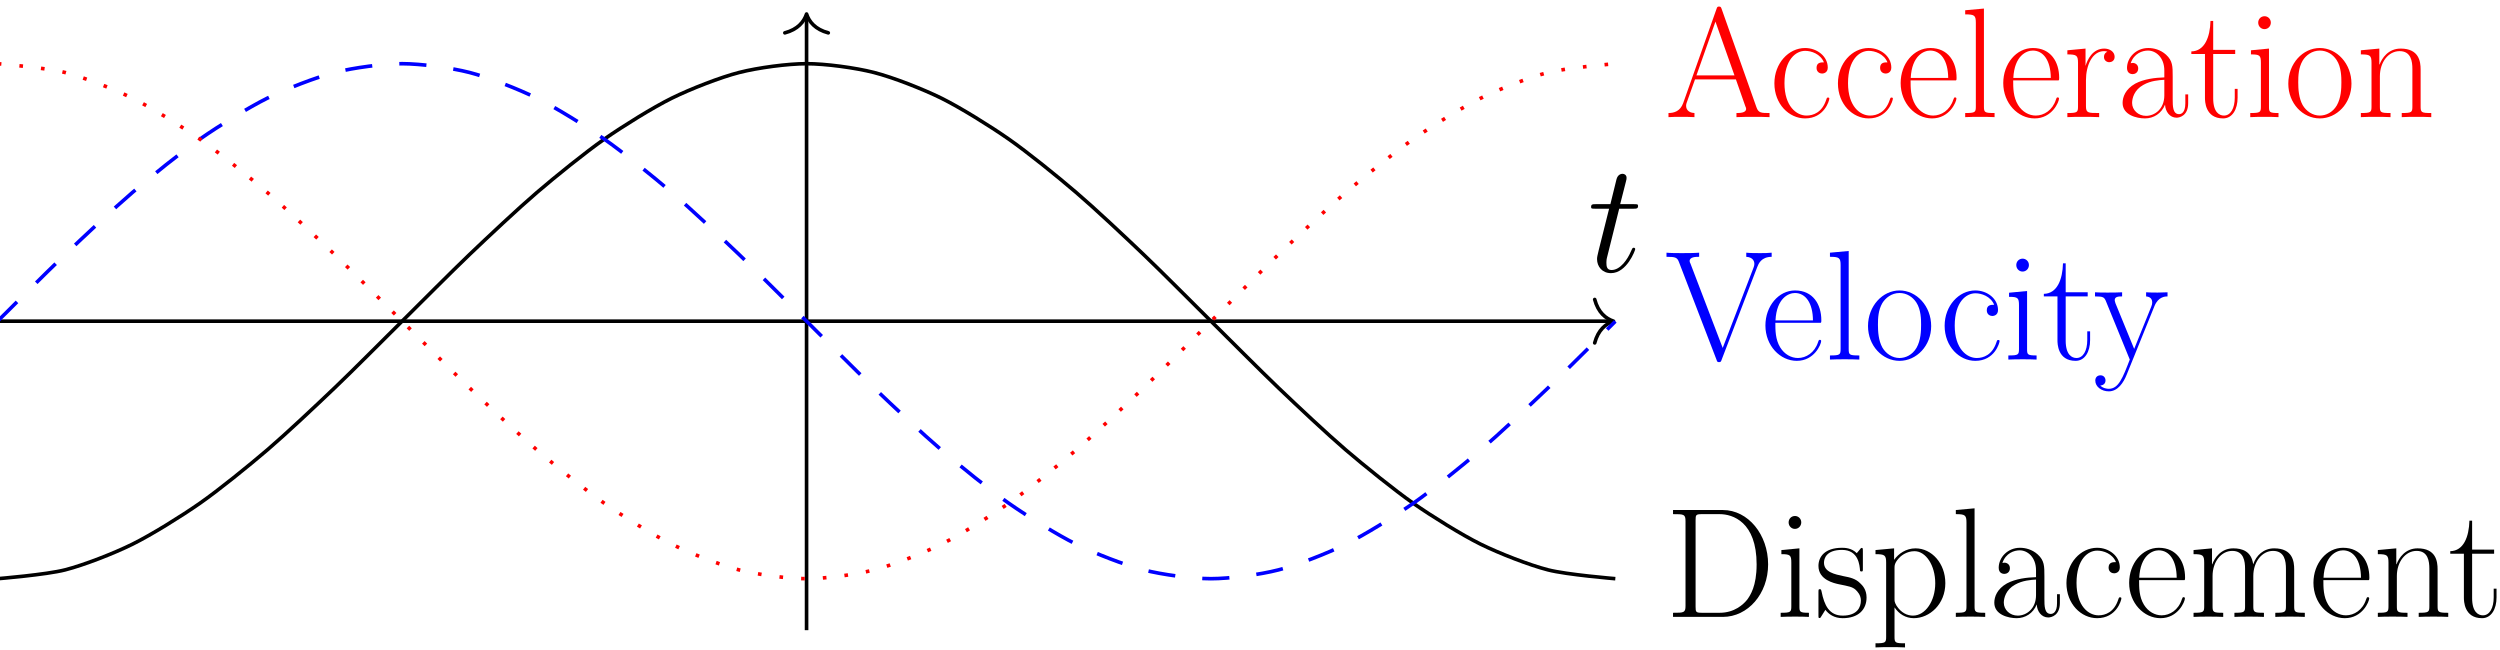
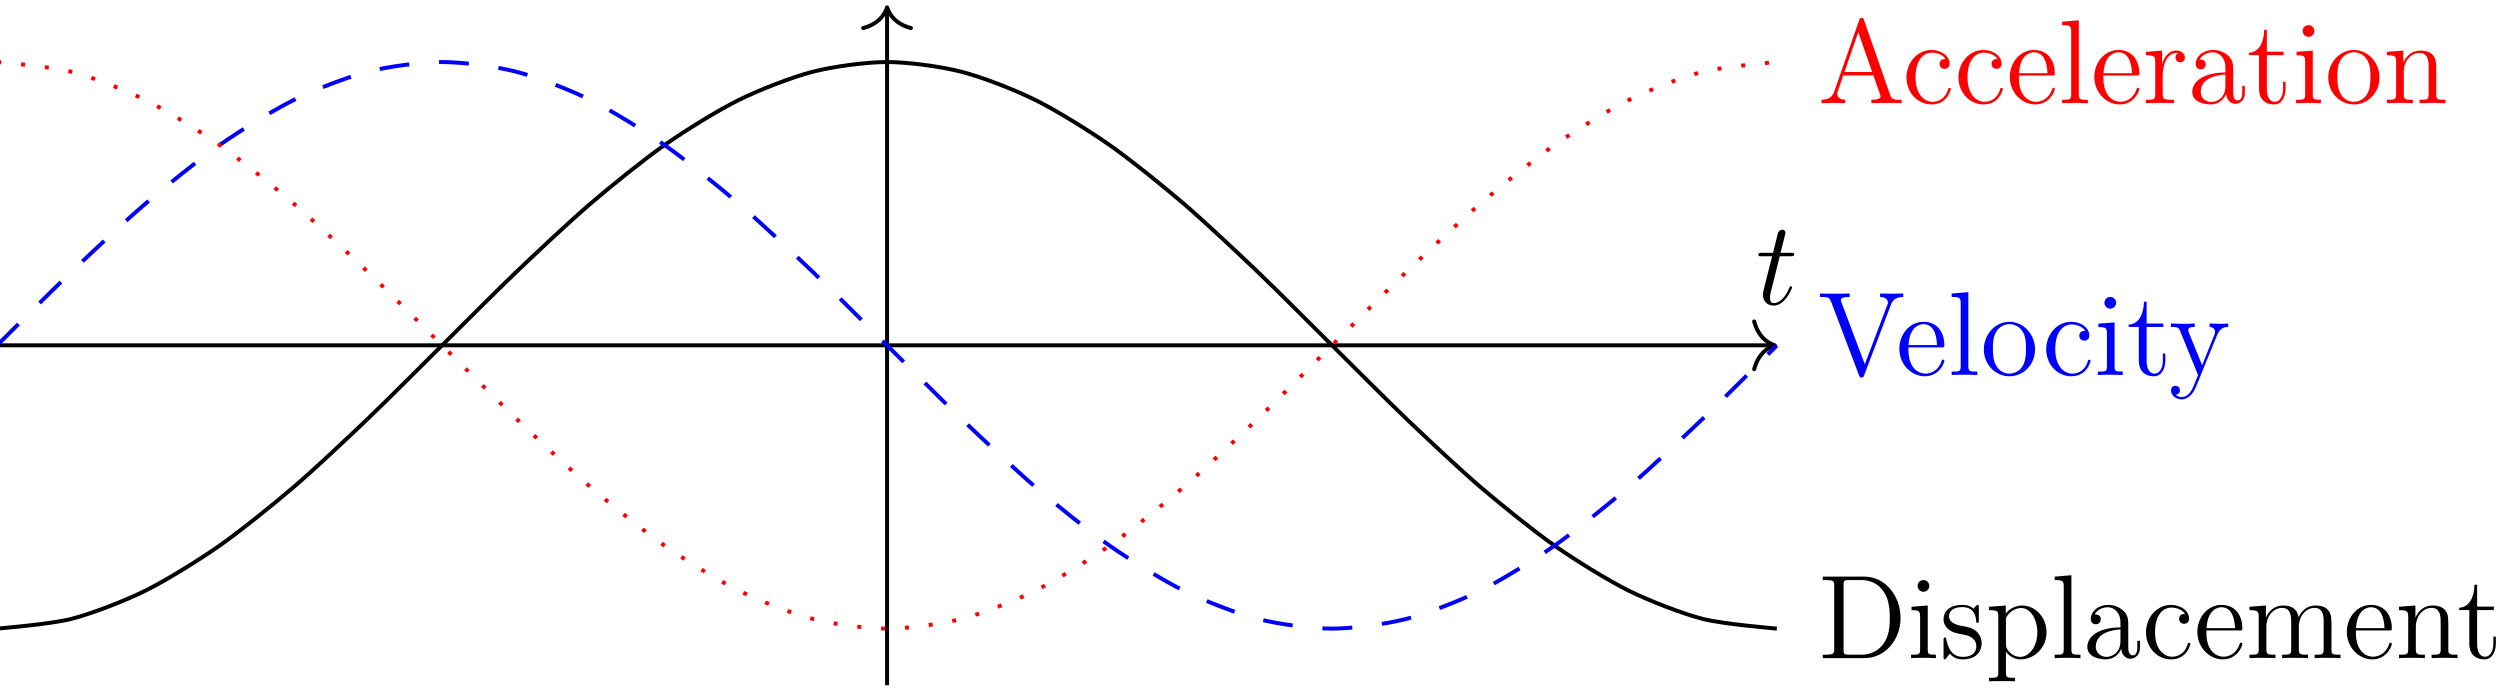
- <svg xmlns="http://www.w3.org/2000/svg" xmlns:xlink="http://www.w3.org/1999/xlink" width="275.22" height="71.506" viewBox="0 0 275.22 71.506">
+ <svg xmlns="http://www.w3.org/2000/svg" xmlns:xlink="http://www.w3.org/1999/xlink" width="250.164" height="69.058" viewBox="0 0 250.164 69.058">
  <defs>
    <g>
      <g id="glyph-0-0">
-         <path d="M 5.234 -2.469 C 5.234 -2.562 5.172 -2.625 5.062 -2.625 C 5.062 -2.625 4.953 -2.625 4.922 -2.547 C 4.922 -2.547 4.891 -2.516 4.766 -2.234 C 4.406 -1.375 3.609 -0.172 2.625 -0.172 C 2.094 -0.172 2.062 -0.609 2.062 -0.984 C 2.062 -0.984 2.062 -1.328 2.125 -1.531 L 3.469 -6.922 L 5.047 -6.922 C 5.375 -6.922 5.547 -6.922 5.547 -7.234 C 5.547 -7.422 5.438 -7.422 5.094 -7.422 L 3.578 -7.422 L 4.219 -9.938 C 4.281 -10.172 4.281 -10.203 4.281 -10.328 C 4.281 -10.609 4.062 -10.766 3.844 -10.766 C 3.703 -10.766 3.312 -10.703 3.172 -10.156 L 2.5 -7.422 L 0.875 -7.422 C 0.531 -7.422 0.375 -7.422 0.375 -7.094 C 0.375 -6.922 0.5 -6.922 0.828 -6.922 L 2.359 -6.922 L 1.219 -2.375 C 1.078 -1.781 1.031 -1.594 1.031 -1.375 C 1.031 -0.562 1.594 0.172 2.562 0.172 C 4.312 0.172 5.234 -2.344 5.234 -2.469 Z M 5.234 -2.469 " />
+         <path d="M 3.641 -1.703 C 3.641 -1.781 3.578 -1.812 3.516 -1.812 C 3.516 -1.812 3.438 -1.812 3.422 -1.766 C 3.422 -1.766 3.391 -1.75 3.312 -1.547 C 3.062 -0.953 2.516 -0.125 1.812 -0.125 C 1.453 -0.125 1.438 -0.422 1.438 -0.688 C 1.438 -0.688 1.438 -0.922 1.469 -1.062 L 2.406 -4.812 L 3.5 -4.812 C 3.734 -4.812 3.844 -4.812 3.844 -5.016 C 3.844 -5.156 3.781 -5.156 3.531 -5.156 L 2.484 -5.156 L 2.922 -6.891 C 2.969 -7.062 2.969 -7.094 2.969 -7.172 C 2.969 -7.359 2.828 -7.469 2.672 -7.469 C 2.562 -7.469 2.297 -7.438 2.203 -7.047 L 1.734 -5.156 L 0.609 -5.156 C 0.375 -5.156 0.266 -5.156 0.266 -4.922 C 0.266 -4.812 0.344 -4.812 0.578 -4.812 L 1.641 -4.812 L 0.844 -1.656 C 0.75 -1.234 0.719 -1.109 0.719 -0.953 C 0.719 -0.391 1.109 0.125 1.781 0.125 C 2.984 0.125 3.641 -1.625 3.641 -1.703 Z M 3.641 -1.703 " />
      </g>
      <g id="glyph-1-0">
-         <path d="M 11.359 -5.781 C 11.359 -9.047 9.172 -11.766 6.375 -11.766 L 0.891 -11.766 L 0.891 -11.312 C 2.078 -11.312 2.266 -11.312 2.266 -10.531 L 2.266 -1.219 C 2.266 -0.453 2.078 -0.453 0.891 -0.453 L 0.891 0 L 6.375 0 C 9.141 0 11.359 -2.547 11.359 -5.781 Z M 10.094 -5.781 C 10.094 -3.359 9.391 -2.375 9.062 -1.906 C 8.641 -1.375 7.656 -0.453 6.031 -0.453 L 4.094 -0.453 C 3.406 -0.453 3.375 -0.531 3.375 -1.125 L 3.375 -10.641 C 3.375 -11.234 3.406 -11.312 4.094 -11.312 L 6.031 -11.312 C 7.453 -11.312 10.094 -10.469 10.094 -5.781 Z M 10.094 -5.781 " />
+         <path d="M 8.281 -4 C 8.281 -6.312 6.672 -8.156 4.688 -8.156 L 0.5 -8.156 L 0.5 -7.812 L 0.734 -7.812 C 1.609 -7.812 1.641 -7.703 1.641 -7.25 L 1.641 -0.906 C 1.641 -0.469 1.609 -0.344 0.734 -0.344 L 0.5 -0.344 L 0.5 0 L 4.688 0 C 6.688 0 8.281 -1.797 8.281 -4 Z M 7.203 -4.016 C 7.203 -3.344 7.188 -2.219 6.5 -1.344 C 6.109 -0.844 5.391 -0.344 4.391 -0.344 L 3.125 -0.344 C 2.609 -0.344 2.578 -0.438 2.578 -0.828 L 2.578 -7.344 C 2.578 -7.734 2.609 -7.812 3.125 -7.812 L 4.391 -7.812 C 5.375 -7.812 6.172 -7.344 6.656 -6.547 C 7.203 -5.703 7.203 -4.5 7.203 -4.016 Z M 7.203 -4.016 " />
      </g>
      <g id="glyph-1-1">
-         <path d="M 3.688 0 L 3.688 -0.453 C 2.672 -0.453 2.641 -0.547 2.641 -1.172 L 2.641 -7.547 L 0.656 -7.359 L 0.656 -6.906 C 1.625 -6.906 1.75 -6.797 1.75 -5.969 L 1.75 -1.188 C 1.75 -0.531 1.688 -0.453 0.578 -0.453 L 0.578 0 C 1 -0.031 1.734 -0.031 2.172 -0.031 C 2.578 -0.031 3.281 -0.031 3.688 0 Z M 2.844 -10.406 C 2.844 -10.812 2.516 -11.109 2.156 -11.109 C 1.734 -11.109 1.453 -10.781 1.453 -10.406 C 1.453 -9.984 1.781 -9.688 2.141 -9.688 C 2.547 -9.688 2.844 -10.016 2.844 -10.406 Z M 2.844 -10.406 " />
+         <path d="M 2.875 0 L 2.875 -0.344 C 2.109 -0.344 2.062 -0.406 2.062 -0.875 L 2.062 -5.266 L 0.438 -5.141 L 0.438 -4.797 C 1.188 -4.797 1.297 -4.719 1.297 -4.141 L 1.297 -0.891 C 1.297 -0.344 1.172 -0.344 0.391 -0.344 L 0.391 0 C 0.734 -0.031 1.297 -0.031 1.656 -0.031 C 1.781 -0.031 2.469 -0.031 2.875 0 Z M 2.219 -7.219 C 2.219 -7.578 1.922 -7.812 1.641 -7.812 C 1.297 -7.812 1.047 -7.547 1.047 -7.219 C 1.047 -6.906 1.312 -6.641 1.625 -6.641 C 1.984 -6.641 2.219 -6.938 2.219 -7.219 Z M 2.219 -7.219 " />
      </g>
      <g id="glyph-1-2">
-         <path d="M 5.734 -2.141 C 5.734 -3.016 5.266 -3.484 5.047 -3.688 C 4.531 -4.219 3.922 -4.344 3.203 -4.484 C 2.25 -4.688 1.047 -4.922 1.047 -5.969 C 1.047 -6.422 1.297 -7.375 3.031 -7.375 C 4.875 -7.375 4.969 -5.641 5.016 -5.094 C 5.031 -5.016 5.109 -5 5.172 -5 C 5.328 -5 5.328 -5.047 5.328 -5.344 L 5.328 -7.266 C 5.328 -7.578 5.297 -7.594 5.203 -7.594 C 5.125 -7.594 5.109 -7.578 4.906 -7.312 C 4.859 -7.25 4.703 -7.078 4.656 -7.016 C 4.094 -7.594 3.328 -7.609 3.031 -7.609 C 1.125 -7.609 0.438 -6.609 0.438 -5.609 C 0.438 -4.062 2.188 -3.703 2.688 -3.594 C 3.766 -3.375 4.156 -3.312 4.516 -3 C 4.734 -2.797 5.109 -2.406 5.109 -1.797 C 5.109 -1.062 4.703 -0.141 3.109 -0.141 C 1.625 -0.141 1.078 -1.281 0.781 -2.797 C 0.719 -3.031 0.719 -3.047 0.578 -3.047 C 0.453 -3.047 0.438 -3.031 0.438 -2.688 L 0.438 -0.203 C 0.438 0.109 0.453 0.125 0.547 0.125 C 0.641 0.125 0.656 0.109 0.734 -0.031 L 1.203 -0.781 C 1.547 -0.312 2.156 0.141 3.109 0.141 C 4.828 0.141 5.734 -0.797 5.734 -2.141 Z M 5.734 -2.141 " />
+         <path d="M 4.203 -1.516 C 4.203 -2.156 3.812 -2.547 3.703 -2.656 C 3.281 -3.031 2.953 -3.094 2.156 -3.234 C 1.812 -3.312 0.938 -3.484 0.938 -4.203 C 0.938 -4.562 1.188 -5.109 2.266 -5.109 C 3.562 -5.109 3.641 -4 3.656 -3.641 C 3.672 -3.531 3.75 -3.531 3.797 -3.531 C 3.922 -3.531 3.922 -3.594 3.922 -3.812 L 3.922 -5.062 C 3.922 -5.266 3.922 -5.328 3.797 -5.328 C 3.703 -5.328 3.484 -5.062 3.391 -4.953 C 3.031 -5.266 2.656 -5.328 2.266 -5.328 C 0.828 -5.328 0.391 -4.547 0.391 -3.891 C 0.391 -3.75 0.391 -3.328 0.844 -2.922 C 1.234 -2.578 1.641 -2.5 2.188 -2.391 C 2.844 -2.266 3 -2.219 3.297 -1.984 C 3.516 -1.812 3.672 -1.547 3.672 -1.203 C 3.672 -0.688 3.375 -0.125 2.312 -0.125 C 1.531 -0.125 0.953 -0.578 0.688 -1.766 C 0.641 -1.984 0.641 -2.016 0.641 -2.016 C 0.609 -2.062 0.562 -2.062 0.531 -2.062 C 0.391 -2.062 0.391 -2 0.391 -1.781 L 0.391 -0.156 C 0.391 0.062 0.391 0.125 0.516 0.125 C 0.578 0.125 0.578 0.109 0.781 -0.141 C 0.844 -0.234 0.844 -0.25 1.031 -0.438 C 1.484 0.125 2.125 0.125 2.328 0.125 C 3.578 0.125 4.203 -0.578 4.203 -1.516 Z M 4.203 -1.516 " />
      </g>
      <g id="glyph-1-3">
-         <path d="M 8.219 -3.719 C 8.219 -5.891 6.719 -7.547 4.938 -7.547 C 3.906 -7.547 3.062 -6.969 2.578 -6.281 L 2.578 -7.547 L 0.531 -7.359 L 0.531 -6.906 C 1.547 -6.906 1.703 -6.797 1.703 -5.969 L 1.703 2.172 C 1.703 2.828 1.641 2.906 0.531 2.906 L 0.531 3.359 C 0.953 3.328 1.703 3.328 2.156 3.328 C 2.594 3.328 3.375 3.328 3.781 3.359 L 3.781 2.906 C 2.688 2.906 2.625 2.844 2.625 2.172 L 2.625 -1.047 C 3.109 -0.328 3.844 0.141 4.75 0.141 C 6.469 0.141 8.219 -1.375 8.219 -3.719 Z M 7.109 -3.703 C 7.109 -1.734 6.016 -0.141 4.656 -0.141 C 4.031 -0.141 3.359 -0.438 2.844 -1.234 C 2.625 -1.625 2.625 -1.719 2.625 -2 L 2.625 -5.406 C 2.625 -5.641 2.625 -6.016 3.281 -6.641 C 3.375 -6.719 3.953 -7.234 4.828 -7.234 C 6.078 -7.234 7.109 -5.672 7.109 -3.703 Z M 7.109 -3.703 " />
+         <path d="M 6.078 -2.578 C 6.078 -4.094 4.953 -5.266 3.641 -5.266 C 2.594 -5.266 2.031 -4.516 2 -4.469 L 2 -5.266 L 0.328 -5.141 L 0.328 -4.797 C 1.172 -4.797 1.25 -4.703 1.25 -4.188 L 1.25 1.438 C 1.25 1.969 1.109 1.969 0.328 1.969 L 0.328 2.312 C 0.641 2.297 1.297 2.297 1.625 2.297 C 1.969 2.297 2.625 2.297 2.922 2.312 L 2.922 1.969 C 2.156 1.969 2.016 1.969 2.016 1.438 L 2.016 -0.641 C 2.234 -0.344 2.719 0.125 3.484 0.125 C 4.859 0.125 6.078 -1.047 6.078 -2.578 Z M 5.156 -2.578 C 5.156 -1.156 4.344 -0.125 3.438 -0.125 C 3.062 -0.125 2.719 -0.281 2.469 -0.5 C 2.203 -0.781 2.016 -1.016 2.016 -1.344 L 2.016 -3.812 C 2.016 -4.047 2.016 -4.047 2.156 -4.25 C 2.516 -4.781 3.094 -5.016 3.547 -5.016 C 4.453 -5.016 5.156 -3.922 5.156 -2.578 Z M 5.156 -2.578 " />
      </g>
      <g id="glyph-1-4">
-         <path d="M 3.812 0 L 3.812 -0.453 C 2.703 -0.453 2.641 -0.516 2.641 -1.188 L 2.641 -11.953 L 0.578 -11.766 L 0.578 -11.312 C 1.594 -11.312 1.75 -11.203 1.75 -10.391 L 1.75 -1.188 C 1.75 -0.531 1.688 -0.453 0.578 -0.453 L 0.578 0 C 1 -0.031 1.75 -0.031 2.188 -0.031 C 2.641 -0.031 3.391 -0.031 3.812 0 Z M 3.812 0 " />
+         <path d="M 2.969 0 L 2.969 -0.344 C 2.203 -0.344 2.062 -0.344 2.062 -0.891 L 2.062 -8.297 L 0.391 -8.156 L 0.391 -7.812 C 1.203 -7.812 1.297 -7.734 1.297 -7.141 L 1.297 -0.891 C 1.297 -0.344 1.172 -0.344 0.391 -0.344 L 0.391 0 C 0.734 -0.031 1.312 -0.031 1.672 -0.031 C 2.031 -0.031 2.625 -0.031 2.969 0 Z M 2.969 0 " />
      </g>
      <g id="glyph-1-5">
-         <path d="M 7.734 -1.531 L 7.734 -2.5 L 7.422 -2.5 L 7.422 -1.516 C 7.422 -0.469 6.953 -0.328 6.734 -0.328 C 6.031 -0.328 6.031 -1.219 6.031 -1.984 L 6.031 -4.453 C 6.031 -5.594 6.031 -6.203 5.297 -6.875 C 4.672 -7.438 3.922 -7.609 3.344 -7.609 C 1.984 -7.609 1 -6.547 1 -5.406 C 1 -4.766 1.516 -4.734 1.625 -4.734 C 1.844 -4.734 2.234 -4.875 2.234 -5.359 C 2.234 -5.781 1.906 -5.969 1.625 -5.969 C 1.547 -5.969 1.469 -5.953 1.406 -5.938 C 1.781 -7.031 2.703 -7.328 3.312 -7.328 C 4.172 -7.328 5.109 -6.578 5.109 -5.125 L 5.109 -4.375 C 4.094 -4.344 2.875 -4.203 1.906 -3.688 C 0.828 -3.078 0.516 -2.219 0.516 -1.562 C 0.516 -0.234 2.062 0.141 2.984 0.141 C 3.922 0.141 4.797 -0.391 5.188 -1.375 C 5.219 -0.625 5.703 0.062 6.453 0.062 C 6.812 0.062 7.734 -0.172 7.734 -1.531 Z M 5.109 -2.391 C 5.109 -0.891 4.047 -0.141 3.094 -0.141 C 2.234 -0.141 1.562 -0.781 1.562 -1.562 C 1.562 -2.078 1.797 -3 2.797 -3.547 C 3.609 -4.016 4.562 -4.078 5.109 -4.109 Z M 5.109 -2.391 " />
+         <path d="M 5.672 -1.062 L 5.672 -1.734 L 5.406 -1.734 L 5.406 -1.062 C 5.406 -0.375 5.109 -0.281 4.953 -0.281 C 4.5 -0.281 4.5 -0.922 4.5 -1.094 L 4.5 -3.188 C 4.5 -3.844 4.5 -4.312 3.969 -4.781 C 3.547 -5.156 3.016 -5.328 2.484 -5.328 C 1.5 -5.328 0.75 -4.688 0.75 -3.906 C 0.75 -3.562 0.984 -3.391 1.25 -3.391 C 1.547 -3.391 1.75 -3.594 1.75 -3.891 C 1.75 -4.375 1.312 -4.375 1.141 -4.375 C 1.406 -4.875 1.984 -5.094 2.469 -5.094 C 3.016 -5.094 3.719 -4.641 3.719 -3.562 L 3.719 -3.078 C 1.312 -3.047 0.406 -2.047 0.406 -1.125 C 0.406 -0.172 1.5 0.125 2.234 0.125 C 3.031 0.125 3.562 -0.359 3.797 -0.938 C 3.844 -0.375 4.203 0.062 4.719 0.062 C 4.969 0.062 5.672 -0.109 5.672 -1.062 Z M 3.719 -1.688 C 3.719 -0.516 2.844 -0.125 2.328 -0.125 C 1.75 -0.125 1.25 -0.547 1.25 -1.125 C 1.25 -2.703 3.281 -2.844 3.719 -2.875 Z M 3.719 -1.688 " />
      </g>
      <g id="glyph-1-6">
-         <path d="M 6.609 -2.031 C 6.609 -2.094 6.594 -2.156 6.469 -2.156 C 6.359 -2.156 6.344 -2.141 6.266 -1.906 C 5.812 -0.516 4.844 -0.172 4.094 -0.172 C 3 -0.172 1.672 -1.188 1.672 -3.734 C 1.672 -6.359 2.938 -7.297 3.953 -7.297 C 4.625 -7.297 5.625 -6.969 6.016 -6.031 C 5.688 -6.031 5.203 -6.031 5.203 -5.422 C 5.203 -4.938 5.594 -4.797 5.812 -4.797 C 5.938 -4.797 6.438 -4.859 6.438 -5.453 C 6.438 -6.688 5.266 -7.609 3.938 -7.609 C 2.125 -7.609 0.562 -5.922 0.562 -3.719 C 0.562 -1.422 2.188 0.141 3.938 0.141 C 6.078 0.141 6.609 -1.844 6.609 -2.031 Z M 6.609 -2.031 " />
+         <path d="M 4.859 -1.422 C 4.859 -1.531 4.766 -1.531 4.734 -1.531 C 4.625 -1.531 4.609 -1.5 4.578 -1.344 C 4.312 -0.5 3.672 -0.141 3.031 -0.141 C 2.297 -0.141 1.328 -0.781 1.328 -2.594 C 1.328 -4.578 2.344 -5.062 2.938 -5.062 C 3.391 -5.062 4.047 -4.891 4.328 -4.422 C 4.188 -4.422 3.734 -4.422 3.734 -3.938 C 3.734 -3.641 3.938 -3.438 4.234 -3.438 C 4.5 -3.438 4.734 -3.609 4.734 -3.953 C 4.734 -4.75 3.891 -5.328 2.922 -5.328 C 1.531 -5.328 0.422 -4.094 0.422 -2.578 C 0.422 -1.047 1.562 0.125 2.922 0.125 C 4.5 0.125 4.859 -1.312 4.859 -1.422 Z M 4.859 -1.422 " />
      </g>
      <g id="glyph-1-7">
-         <path d="M 6.625 -4.328 C 6.625 -6.078 5.703 -7.609 3.734 -7.609 C 1.906 -7.609 0.469 -5.875 0.469 -3.75 C 0.469 -1.516 2.094 0.141 3.922 0.141 C 5.859 0.141 6.609 -1.688 6.609 -2.047 C 6.609 -2.172 6.469 -2.172 6.469 -2.172 C 6.359 -2.172 6.344 -2.141 6.266 -1.922 C 5.891 -0.75 4.938 -0.172 4.047 -0.172 C 3.312 -0.172 2.562 -0.578 2.094 -1.344 C 1.562 -2.219 1.562 -3.234 1.562 -4.047 L 6.562 -4.047 C 6.625 -4.109 6.625 -4.156 6.625 -4.328 Z M 5.703 -4.312 L 1.578 -4.312 C 1.703 -6.781 3.031 -7.328 3.719 -7.328 C 4.891 -7.328 5.688 -6.234 5.703 -4.312 Z M 5.703 -4.312 " />
+         <path d="M 4.859 -1.422 C 4.859 -1.5 4.812 -1.547 4.734 -1.547 C 4.641 -1.547 4.609 -1.484 4.594 -1.422 C 4.281 -0.422 3.484 -0.141 2.969 -0.141 C 2.469 -0.141 1.266 -0.484 1.266 -2.547 L 1.266 -2.766 L 4.578 -2.766 C 4.844 -2.766 4.859 -2.766 4.859 -3 C 4.859 -4.203 4.219 -5.328 2.766 -5.328 C 1.406 -5.328 0.359 -4.094 0.359 -2.625 C 0.359 -1.047 1.578 0.125 2.906 0.125 C 4.328 0.125 4.859 -1.172 4.859 -1.422 Z M 4.125 -3 L 1.281 -3 C 1.375 -4.875 2.422 -5.094 2.766 -5.094 C 4.047 -5.094 4.109 -3.406 4.125 -3 Z M 4.125 -3 " />
      </g>
      <g id="glyph-1-8">
-         <path d="M 12.812 0 L 12.812 -0.453 C 11.703 -0.453 11.641 -0.516 11.641 -1.188 L 11.641 -5.234 C 11.641 -6.094 11.484 -7.547 9.438 -7.547 C 8.266 -7.547 7.453 -6.75 7.141 -5.812 L 7.125 -5.812 C 6.922 -7.234 5.906 -7.547 4.938 -7.547 C 3.578 -7.547 2.875 -6.484 2.625 -5.797 L 2.594 -5.797 L 2.594 -7.547 L 0.562 -7.359 L 0.562 -6.906 C 1.578 -6.906 1.734 -6.797 1.734 -5.969 L 1.734 -1.188 C 1.734 -0.531 1.672 -0.453 0.562 -0.453 L 0.562 0 C 0.984 -0.031 1.734 -0.031 2.188 -0.031 C 2.641 -0.031 3.406 -0.031 3.828 0 L 3.828 -0.453 C 2.719 -0.453 2.656 -0.516 2.656 -1.188 L 2.656 -4.5 C 2.656 -6.078 3.609 -7.266 4.828 -7.266 C 6.094 -7.266 6.234 -6.125 6.234 -5.297 L 6.234 -1.188 C 6.234 -0.531 6.172 -0.453 5.062 -0.453 L 5.062 0 C 5.469 -0.031 6.234 -0.031 6.688 -0.031 C 7.125 -0.031 7.906 -0.031 8.312 0 L 8.312 -0.453 C 7.219 -0.453 7.141 -0.516 7.141 -1.188 L 7.141 -4.5 C 7.141 -6.078 8.109 -7.266 9.312 -7.266 C 10.594 -7.266 10.734 -6.125 10.734 -5.297 L 10.734 -1.188 C 10.734 -0.531 10.656 -0.453 9.562 -0.453 L 9.562 0 C 9.969 -0.031 10.734 -0.031 11.172 -0.031 C 11.625 -0.031 12.391 -0.031 12.812 0 Z M 12.812 0 " />
+         <path d="M 9.484 0 L 9.484 -0.344 C 8.875 -0.344 8.578 -0.344 8.578 -0.703 L 8.578 -2.906 C 8.578 -4.016 8.578 -4.344 8.297 -4.734 C 7.953 -5.203 7.391 -5.266 6.984 -5.266 C 5.984 -5.266 5.484 -4.547 5.297 -4.094 C 5.125 -5.016 4.484 -5.266 3.734 -5.266 C 2.562 -5.266 2.109 -4.281 2.016 -4.047 L 2.016 -5.266 L 0.375 -5.141 L 0.375 -4.797 C 1.188 -4.797 1.297 -4.703 1.297 -4.125 L 1.297 -0.891 C 1.297 -0.344 1.156 -0.344 0.375 -0.344 L 0.375 0 C 0.688 -0.031 1.344 -0.031 1.672 -0.031 C 2.016 -0.031 2.672 -0.031 2.969 0 L 2.969 -0.344 C 2.219 -0.344 2.062 -0.344 2.062 -0.891 L 2.062 -3.109 C 2.062 -4.359 2.891 -5.031 3.641 -5.031 C 4.375 -5.031 4.547 -4.422 4.547 -3.688 L 4.547 -0.891 C 4.547 -0.344 4.406 -0.344 3.641 -0.344 L 3.641 0 C 3.938 -0.031 4.594 -0.031 4.922 -0.031 C 5.266 -0.031 5.922 -0.031 6.234 0 L 6.234 -0.344 C 5.469 -0.344 5.312 -0.344 5.312 -0.891 L 5.312 -3.109 C 5.312 -4.359 6.141 -5.031 6.891 -5.031 C 7.625 -5.031 7.797 -4.422 7.797 -3.688 L 7.797 -0.891 C 7.797 -0.344 7.656 -0.344 6.891 -0.344 L 6.891 0 C 7.203 -0.031 7.844 -0.031 8.172 -0.031 C 8.516 -0.031 9.172 -0.031 9.484 0 Z M 9.484 0 " />
      </g>
      <g id="glyph-1-9">
-         <path d="M 8.312 0 L 8.312 -0.453 C 7.219 -0.453 7.141 -0.516 7.141 -1.188 L 7.141 -5.234 C 7.141 -6.109 6.969 -7.547 4.938 -7.547 C 3.578 -7.547 2.875 -6.484 2.625 -5.797 L 2.594 -5.797 L 2.594 -7.547 L 0.562 -7.359 L 0.562 -6.906 C 1.578 -6.906 1.734 -6.797 1.734 -5.969 L 1.734 -1.188 C 1.734 -0.531 1.672 -0.453 0.562 -0.453 L 0.562 0 C 0.984 -0.031 1.734 -0.031 2.188 -0.031 C 2.641 -0.031 3.406 -0.031 3.828 0 L 3.828 -0.453 C 2.719 -0.453 2.656 -0.516 2.656 -1.188 L 2.656 -4.5 C 2.656 -6.078 3.609 -7.266 4.828 -7.266 C 6.094 -7.266 6.234 -6.125 6.234 -5.297 L 6.234 -1.188 C 6.234 -0.531 6.172 -0.453 5.062 -0.453 L 5.062 0 C 5.469 -0.031 6.234 -0.031 6.688 -0.031 C 7.125 -0.031 7.906 -0.031 8.312 0 Z M 8.312 0 " />
+         <path d="M 6.234 0 L 6.234 -0.344 C 5.625 -0.344 5.328 -0.344 5.312 -0.703 L 5.312 -2.906 C 5.312 -4.016 5.312 -4.344 5.047 -4.734 C 4.703 -5.203 4.141 -5.266 3.734 -5.266 C 2.562 -5.266 2.109 -4.281 2.016 -4.047 L 2.016 -5.266 L 0.375 -5.141 L 0.375 -4.797 C 1.188 -4.797 1.297 -4.703 1.297 -4.125 L 1.297 -0.891 C 1.297 -0.344 1.156 -0.344 0.375 -0.344 L 0.375 0 C 0.688 -0.031 1.344 -0.031 1.672 -0.031 C 2.016 -0.031 2.672 -0.031 2.969 0 L 2.969 -0.344 C 2.219 -0.344 2.062 -0.344 2.062 -0.891 L 2.062 -3.109 C 2.062 -4.359 2.891 -5.031 3.641 -5.031 C 4.375 -5.031 4.547 -4.422 4.547 -3.688 L 4.547 -0.891 C 4.547 -0.344 4.406 -0.344 3.641 -0.344 L 3.641 0 C 3.938 -0.031 4.594 -0.031 4.922 -0.031 C 5.266 -0.031 5.922 -0.031 6.234 0 Z M 6.234 0 " />
      </g>
      <g id="glyph-1-10">
-         <path d="M 5.281 -2.141 L 5.281 -3.109 L 4.969 -3.109 L 4.969 -2.156 C 4.969 -0.969 4.516 -0.172 3.781 -0.172 C 3.281 -0.172 2.594 -0.516 2.594 -2.078 L 2.594 -6.953 L 5.016 -6.953 L 5.016 -7.406 L 2.594 -7.406 L 2.594 -10.594 L 2.297 -10.594 C 2.25 -8.812 1.656 -7.266 0.188 -7.234 L 0.188 -6.953 L 1.688 -6.953 L 1.688 -2.125 C 1.688 -1.797 1.688 0.141 3.688 0.141 C 4.703 0.141 5.281 -0.859 5.281 -2.141 Z M 5.281 -2.141 " />
+         <path d="M 3.891 -1.484 L 3.891 -2.156 L 3.641 -2.156 L 3.641 -1.5 C 3.641 -0.641 3.281 -0.141 2.828 -0.141 C 2.016 -0.141 2.016 -1.25 2.016 -1.453 L 2.016 -4.812 L 3.688 -4.812 L 3.688 -5.156 L 2.016 -5.156 L 2.016 -7.344 L 1.75 -7.344 C 1.734 -6.234 1.297 -5.078 0.219 -5.047 L 0.219 -4.812 L 1.234 -4.812 L 1.234 -1.484 C 1.234 -0.156 2.109 0.125 2.75 0.125 C 3.5 0.125 3.891 -0.625 3.891 -1.484 Z M 3.891 -1.484 " />
      </g>
      <g id="glyph-1-11">
-         <path d="M 11.75 -11.312 L 11.75 -11.766 C 11.344 -11.719 10.906 -11.719 10.469 -11.719 C 10.062 -11.719 9.344 -11.719 8.953 -11.766 L 8.953 -11.312 C 9.812 -11.266 9.844 -10.656 9.844 -10.562 C 9.844 -10.359 9.797 -10.25 9.75 -10.109 L 6.359 -1.281 L 2.812 -10.562 C 2.75 -10.672 2.719 -10.766 2.719 -10.844 C 2.719 -11.312 3.406 -11.312 3.766 -11.312 L 3.766 -11.766 C 3.219 -11.719 2.406 -11.719 1.844 -11.719 C 1.391 -11.719 0.578 -11.719 0.172 -11.766 L 0.172 -11.312 C 1.172 -11.312 1.359 -11.25 1.562 -10.688 L 5.672 0 C 5.75 0.234 5.766 0.281 5.953 0.281 C 6.141 0.281 6.172 0.234 6.25 0 L 10.156 -10.172 C 10.312 -10.562 10.594 -11.297 11.75 -11.312 Z M 11.75 -11.312 " />
+         <path d="M 8.547 -7.812 L 8.547 -8.156 L 7.453 -8.141 C 7.125 -8.141 6.531 -8.141 6.234 -8.156 L 6.234 -7.812 C 6.844 -7.812 7.016 -7.469 7.016 -7.234 C 7.016 -7.156 7.016 -7.141 6.938 -6.969 L 4.703 -1.078 L 2.359 -7.297 C 2.297 -7.422 2.297 -7.469 2.297 -7.469 C 2.297 -7.812 2.891 -7.812 3.188 -7.812 L 3.188 -8.156 C 2.906 -8.141 2 -8.141 1.656 -8.141 C 1.312 -8.141 0.5 -8.141 0.219 -8.156 L 0.219 -7.812 C 0.953 -7.812 1.141 -7.812 1.328 -7.344 L 4.125 0.031 C 4.188 0.188 4.203 0.25 4.375 0.25 C 4.547 0.25 4.547 0.219 4.641 0.016 L 7.297 -6.984 C 7.406 -7.281 7.609 -7.812 8.547 -7.812 Z M 8.547 -7.812 " />
      </g>
      <g id="glyph-1-12">
-         <path d="M 7.422 -3.688 C 7.422 -5.891 5.812 -7.609 3.938 -7.609 C 2.062 -7.609 0.469 -5.891 0.469 -3.688 C 0.469 -1.516 2.062 0.141 3.938 0.141 C 5.812 0.141 7.422 -1.516 7.422 -3.688 Z M 6.312 -3.828 C 6.312 -3.156 6.281 -2.125 5.812 -1.297 C 5.344 -0.5 4.594 -0.172 3.938 -0.172 C 3.141 -0.172 2.438 -0.656 2.047 -1.328 C 1.625 -2.094 1.562 -3.062 1.562 -3.828 C 1.562 -4.547 1.594 -5.438 2.047 -6.219 C 2.391 -6.781 3.062 -7.328 3.938 -7.328 C 4.719 -7.328 5.375 -6.906 5.781 -6.297 C 6.312 -5.5 6.312 -4.359 6.312 -3.828 Z M 6.312 -3.828 " />
+         <path d="M 5.484 -2.562 C 5.484 -4.094 4.312 -5.328 2.922 -5.328 C 1.5 -5.328 0.359 -4.062 0.359 -2.562 C 0.359 -1.031 1.547 0.125 2.922 0.125 C 4.328 0.125 5.484 -1.047 5.484 -2.562 Z M 4.578 -2.672 C 4.578 -2.25 4.578 -1.5 4.266 -0.938 C 3.938 -0.375 3.375 -0.141 2.922 -0.141 C 2.484 -0.141 1.953 -0.328 1.609 -0.922 C 1.281 -1.453 1.266 -2.156 1.266 -2.672 C 1.266 -3.125 1.266 -3.844 1.641 -4.391 C 1.969 -4.906 2.5 -5.094 2.922 -5.094 C 3.375 -5.094 3.891 -4.875 4.203 -4.406 C 4.578 -3.859 4.578 -3.109 4.578 -2.672 Z M 4.578 -2.672 " />
      </g>
      <g id="glyph-1-13">
-         <path d="M 8.156 -6.953 L 8.156 -7.406 L 7.078 -7.375 C 6.719 -7.375 6.141 -7.375 5.797 -7.406 L 5.797 -6.953 C 6.453 -6.906 6.469 -6.422 6.469 -6.281 C 6.469 -6.109 6.438 -6.031 6.359 -5.812 L 4.484 -1.172 L 2.422 -6.203 C 2.344 -6.406 2.344 -6.547 2.344 -6.547 C 2.344 -6.922 2.734 -6.953 3.156 -6.953 L 3.156 -7.406 C 2.734 -7.375 2 -7.375 1.562 -7.375 C 1.109 -7.375 0.547 -7.375 0.172 -7.406 L 0.172 -6.953 C 1.109 -6.953 1.203 -6.875 1.422 -6.312 L 4 0 C 3.219 2.031 2.766 3.219 1.688 3.219 C 1.5 3.219 1.062 3.172 0.75 2.859 C 1.156 2.828 1.328 2.578 1.328 2.297 C 1.328 2 1.125 1.734 0.781 1.734 C 0.391 1.734 0.203 2 0.203 2.312 C 0.203 3 0.906 3.5 1.688 3.5 C 2.688 3.5 3.312 2.531 3.656 1.672 L 6.719 -5.891 C 7.141 -6.938 7.922 -6.953 8.156 -6.953 Z M 8.156 -6.953 " />
+         <path d="M 5.953 -4.812 L 5.953 -5.156 C 5.609 -5.125 5.438 -5.125 5.062 -5.125 L 4.094 -5.156 L 4.094 -4.812 C 4.531 -4.781 4.641 -4.5 4.641 -4.297 C 4.641 -4.188 4.609 -4.125 4.562 -4 L 3.344 -0.984 L 2.016 -4.25 C 1.953 -4.406 1.953 -4.5 1.953 -4.5 C 1.953 -4.812 2.359 -4.812 2.609 -4.812 L 2.609 -5.156 C 2.297 -5.125 1.703 -5.125 1.375 -5.125 L 0.219 -5.156 L 0.219 -4.812 C 0.906 -4.812 1 -4.75 1.156 -4.375 L 2.938 0 C 2.422 1.266 2.422 1.297 2.359 1.391 C 2.156 1.75 1.844 2.203 1.297 2.203 C 0.938 2.203 0.703 1.984 0.703 1.984 C 0.703 1.984 1.125 1.938 1.125 1.516 C 1.125 1.234 0.891 1.078 0.688 1.078 C 0.484 1.078 0.234 1.188 0.234 1.547 C 0.234 2 0.672 2.438 1.297 2.438 C 1.969 2.438 2.469 1.859 2.766 1.094 L 4.844 -4 C 5.156 -4.797 5.719 -4.812 5.953 -4.812 Z M 5.953 -4.812 " />
      </g>
      <g id="glyph-1-14">
-         <path d="M 11.516 0 L 11.516 -0.453 C 10.609 -0.453 10.297 -0.453 10.078 -1.078 L 6.25 -11.891 C 6.172 -12.125 6.125 -12.172 5.953 -12.172 C 5.781 -12.172 5.75 -12.125 5.672 -11.891 L 2.016 -1.562 C 1.688 -0.641 1 -0.453 0.391 -0.453 L 0.391 0 C 0.703 -0.031 1.391 -0.031 1.719 -0.031 C 2.156 -0.031 2.844 -0.031 3.25 0 L 3.25 -0.453 C 2.438 -0.484 2.328 -1.031 2.328 -1.234 C 2.328 -1.391 2.359 -1.484 2.391 -1.578 L 3.312 -4.156 L 7.812 -4.156 L 8.844 -1.219 C 8.938 -1.016 8.938 -0.984 8.938 -0.906 C 8.938 -0.453 8.203 -0.453 7.875 -0.453 L 7.875 0 C 8.375 -0.031 9.266 -0.031 9.797 -0.031 C 10.25 -0.031 11.109 -0.031 11.516 0 Z M 7.656 -4.594 L 3.469 -4.594 L 5.562 -10.516 Z M 7.656 -4.594 " />
+         <path d="M 8.391 0 L 8.391 -0.344 C 7.609 -0.344 7.406 -0.344 7.234 -0.844 L 4.625 -8.312 C 4.578 -8.469 4.547 -8.531 4.391 -8.531 C 4.219 -8.531 4.203 -8.5 4.141 -8.312 L 1.641 -1.156 C 1.469 -0.672 1.141 -0.359 0.375 -0.344 L 0.375 0 L 1.516 -0.031 C 1.859 -0.031 2.422 -0.031 2.734 0 L 2.734 -0.344 C 2.234 -0.359 1.938 -0.609 1.938 -0.938 C 1.938 -1.016 1.938 -1.047 2 -1.188 L 2.547 -2.781 L 5.562 -2.781 L 6.219 -0.906 C 6.281 -0.766 6.281 -0.734 6.281 -0.703 C 6.281 -0.344 5.672 -0.344 5.359 -0.344 L 5.359 0 C 5.641 -0.031 6.594 -0.031 6.922 -0.031 C 7.25 -0.031 8.109 -0.031 8.391 0 Z M 5.438 -3.125 L 2.672 -3.125 L 4.047 -7.109 Z M 5.438 -3.125 " />
      </g>
      <g id="glyph-1-15">
-         <path d="M 5.734 -6.641 C 5.734 -7.203 5.188 -7.547 4.594 -7.547 C 3.281 -7.547 2.719 -6.266 2.547 -5.672 L 2.531 -5.672 L 2.531 -7.547 L 0.531 -7.359 L 0.531 -6.906 C 1.547 -6.906 1.703 -6.797 1.703 -5.969 L 1.703 -1.188 C 1.703 -0.531 1.641 -0.453 0.531 -0.453 L 0.531 0 C 0.953 -0.031 1.734 -0.031 2.188 -0.031 C 2.688 -0.031 3.562 -0.031 4.031 0 L 4.031 -0.453 C 2.797 -0.453 2.578 -0.453 2.578 -1.219 L 2.578 -4.062 C 2.578 -5.719 3.281 -7.266 4.578 -7.266 C 4.703 -7.266 4.828 -7.25 4.938 -7.203 C 4.938 -7.203 4.562 -7.078 4.562 -6.625 C 4.562 -6.219 4.891 -6.047 5.141 -6.047 C 5.359 -6.047 5.734 -6.172 5.734 -6.641 Z M 5.734 -6.641 " />
+         <path d="M 4.219 -4.578 C 4.219 -4.938 3.891 -5.266 3.375 -5.266 C 2.359 -5.266 2.016 -4.172 1.953 -3.938 L 1.938 -3.938 L 1.938 -5.266 L 0.328 -5.141 L 0.328 -4.797 C 1.141 -4.797 1.25 -4.703 1.25 -4.125 L 1.25 -0.891 C 1.25 -0.344 1.109 -0.344 0.328 -0.344 L 0.328 0 C 0.672 -0.031 1.328 -0.031 1.688 -0.031 C 2.016 -0.031 2.859 -0.031 3.125 0 L 3.125 -0.344 L 2.891 -0.344 C 2.016 -0.344 2 -0.484 2 -0.906 L 2 -2.781 C 2 -3.938 2.469 -5.031 3.391 -5.031 C 3.484 -5.031 3.516 -5.031 3.562 -5.016 C 3.469 -4.969 3.281 -4.906 3.281 -4.578 C 3.281 -4.234 3.547 -4.094 3.734 -4.094 C 3.984 -4.094 4.219 -4.25 4.219 -4.578 Z M 4.219 -4.578 " />
      </g>
    </g>
    <clipPath id="clip-0">
-       <path clip-rule="nonzero" d="M 184 55 L 270 55 L 270 71.258 L 184 71.258 Z M 184 55 " />
+       <path clip-rule="nonzero" d="M 88 0 L 89 0 L 89 68.586 L 88 68.586 Z M 88 0 " />
    </clipPath>
    <clipPath id="clip-1">
-       <path clip-rule="nonzero" d="M 269 57 L 274.828 57 L 274.828 69 L 269 69 Z M 269 57 " />
+       <path clip-rule="nonzero" d="M 0 0 L 184 0 L 184 68.586 L 0 68.586 Z M 0 0 " />
+     </clipPath>
+     <clipPath id="clip-2">
+       <path clip-rule="nonzero" d="M 199 60 L 205 60 L 205 68.586 L 199 68.586 Z M 199 60 " />
+     </clipPath>
+     <clipPath id="clip-3">
+       <path clip-rule="nonzero" d="M 246 58 L 249.746 58 L 249.746 66 L 246 66 Z M 246 58 " />
+     </clipPath>
+     <clipPath id="clip-4">
+       <path clip-rule="nonzero" d="M 0 0 L 184 0 L 184 68.586 L 0 68.586 Z M 0 0 " />
+     </clipPath>
+     <clipPath id="clip-5">
+       <path clip-rule="nonzero" d="M 0 0 L 184 0 L 184 68.586 L 0 68.586 Z M 0 0 " />
    </clipPath>
  </defs>
-   <path fill="none" stroke-width="0.399" stroke-linecap="butt" stroke-linejoin="miter" stroke="rgb(0%, 0%, 0%)" stroke-opacity="1" stroke-miterlimit="10" d="M -89.038 0.001 L 88.638 0.001 " transform="matrix(1, 0, 0, -1, 88.792, 35.36)" />
-   <path fill="none" stroke-width="0.399" stroke-linecap="round" stroke-linejoin="round" stroke="rgb(0%, 0%, 0%)" stroke-opacity="1" stroke-miterlimit="10" d="M -2.072 2.391 C -1.693 0.958 -0.849 0.278 -0.001 0.001 C -0.849 -0.281 -1.693 -0.956 -2.072 -2.39 " transform="matrix(1, 0, 0, -1, 177.6302, 35.36)" />
+   <path fill="none" stroke-width="0.399" stroke-linecap="butt" stroke-linejoin="miter" stroke="rgb(0%, 0%, 0%)" stroke-opacity="1" stroke-miterlimit="10" d="M -89.037 0 L 88.638 0 " transform="matrix(1, 0, 0, -1, 88.764, 34.555)" />
+   <path fill="none" stroke-width="0.399" stroke-linecap="round" stroke-linejoin="round" stroke="rgb(0%, 0%, 0%)" stroke-opacity="1" stroke-miterlimit="10" d="M -2.071 2.391 C -1.692 0.957 -0.848 0.278 -0.001 0 C -0.848 -0.277 -1.692 -0.957 -2.071 -2.39 " transform="matrix(1, 0, 0, -1, 177.6022, 34.555)" />
  <g fill="rgb(0%, 0%, 0%)" fill-opacity="1">
-     <use xlink:href="#glyph-0-0" x="174.784" y="29.898" />
+     <use xlink:href="#glyph-0-0" x="175.686" y="30.454" />
  </g>
-   <path fill="none" stroke-width="0.399" stroke-linecap="butt" stroke-linejoin="miter" stroke="rgb(0%, 0%, 0%)" stroke-opacity="1" stroke-miterlimit="10" d="M 0.001 -34.015 L 0.001 33.618 " transform="matrix(1, 0, 0, -1, 88.792, 35.36)" />
-   <path fill="none" stroke-width="0.399" stroke-linecap="round" stroke-linejoin="round" stroke="rgb(0%, 0%, 0%)" stroke-opacity="1" stroke-miterlimit="10" d="M -2.074 2.39 C -1.695 0.956 -0.851 0.28 0 -0.001 C -0.851 -0.278 -1.695 -0.958 -2.074 -2.392 " transform="matrix(0, -1, -1, 0, 88.792, 1.54318)" />
-   <path fill="none" stroke-width="0.399" stroke-linecap="butt" stroke-linejoin="miter" stroke="rgb(0%, 0%, 0%)" stroke-opacity="1" stroke-miterlimit="10" d="M -89.038 -28.347 C -89.038 -28.347 -83.675 -27.906 -81.616 -27.374 C -79.558 -26.847 -76.257 -25.562 -74.198 -24.542 C -72.14 -23.523 -68.839 -21.476 -66.776 -20.035 C -64.718 -18.597 -61.417 -15.925 -59.358 -14.163 C -57.3 -12.402 -53.999 -9.292 -51.94 -7.327 C -49.878 -5.363 -46.577 -2.027 -44.519 0.008 C -42.46 2.044 -39.159 5.376 -37.101 7.344 C -35.042 9.309 -31.737 12.415 -29.679 14.176 C -27.62 15.942 -24.319 18.606 -22.261 20.047 C -20.202 21.485 -16.897 23.532 -14.839 24.551 C -12.78 25.567 -9.479 26.856 -7.421 27.38 C -5.362 27.907 -2.058 28.348 0.001 28.348 C 2.06 28.348 5.36 27.907 7.419 27.38 C 9.478 26.856 12.778 25.567 14.841 24.551 C 16.899 23.532 20.2 21.485 22.259 20.047 C 24.317 18.61 27.618 15.942 29.677 14.176 C 31.739 12.415 35.04 9.309 37.099 7.344 C 39.157 5.38 42.458 2.044 44.517 0.008 C 46.575 -2.027 49.88 -5.359 51.938 -7.327 C 53.997 -9.292 57.298 -12.398 59.356 -14.163 C 61.415 -15.925 64.72 -18.593 66.778 -20.035 C 68.837 -21.476 72.138 -23.523 74.196 -24.542 C 76.255 -25.558 79.56 -26.847 81.618 -27.374 C 83.677 -27.906 89.036 -28.347 89.036 -28.347 " transform="matrix(1, 0, 0, -1, 88.792, 35.36)" />
  <g clip-path="url(#clip-0)">
+     <path fill="none" stroke-width="0.399" stroke-linecap="butt" stroke-linejoin="miter" stroke="rgb(0%, 0%, 0%)" stroke-opacity="1" stroke-miterlimit="10" d="M 0.002 -34.015 L 0.002 33.617 " transform="matrix(1, 0, 0, -1, 88.764, 34.555)" />
+   </g>
+   <path fill="none" stroke-width="0.399" stroke-linecap="round" stroke-linejoin="round" stroke="rgb(0%, 0%, 0%)" stroke-opacity="1" stroke-miterlimit="10" d="M -2.07 2.393 C -1.695 0.955 -0.852 0.28 -0 -0.002 C -0.852 -0.279 -1.695 -0.955 -2.07 -2.392 " transform="matrix(0, -1, -1, 0, 88.764, 0.73818)" />
+   <g clip-path="url(#clip-1)">
+     <path fill="none" stroke-width="0.399" stroke-linecap="butt" stroke-linejoin="miter" stroke="rgb(0%, 0%, 0%)" stroke-opacity="1" stroke-miterlimit="10" d="M -89.037 -28.347 C -89.037 -28.347 -83.678 -27.906 -81.619 -27.375 C -79.557 -26.847 -76.256 -25.562 -74.198 -24.543 C -72.139 -23.523 -68.838 -21.476 -66.78 -20.035 C -64.721 -18.593 -61.416 -15.925 -59.358 -14.164 C -57.299 -12.402 -53.998 -9.293 -51.94 -7.328 C -49.881 -5.359 -46.577 -2.027 -44.518 0.008 C -42.459 2.043 -39.159 5.375 -37.1 7.344 C -35.041 9.309 -31.737 12.414 -29.678 14.176 C -27.619 15.942 -24.319 18.606 -22.26 20.047 C -20.201 21.485 -16.901 23.532 -14.838 24.551 C -12.78 25.567 -9.479 26.856 -7.42 27.379 C -5.362 27.907 -2.061 28.348 -0.002 28.348 C 2.06 28.348 5.361 27.907 7.42 27.379 C 9.478 26.856 12.779 25.567 14.838 24.551 C 16.896 23.532 20.201 21.485 22.259 20.047 C 24.318 18.61 27.619 15.942 29.677 14.18 C 31.736 12.414 35.041 9.309 37.099 7.344 C 39.158 5.379 42.459 2.043 44.517 0.008 C 46.576 -2.027 49.881 -5.359 51.939 -7.328 C 53.998 -9.293 57.298 -12.398 59.357 -14.164 C 61.416 -15.925 64.716 -18.593 66.779 -20.035 C 68.838 -21.476 72.138 -23.523 74.197 -24.543 C 76.256 -25.558 79.556 -26.847 81.619 -27.375 C 83.677 -27.906 89.037 -28.347 89.037 -28.347 " transform="matrix(1, 0, 0, -1, 88.764, 34.555)" />
+   </g>
+   <g fill="rgb(0%, 0%, 0%)" fill-opacity="1">
+     <use xlink:href="#glyph-1-0" x="181.9" y="65.857" />
+   </g>
+   <g fill="rgb(0%, 0%, 0%)" fill-opacity="1">
+     <use xlink:href="#glyph-1-1" x="190.84" y="65.857" />
+   </g>
+   <g fill="rgb(0%, 0%, 0%)" fill-opacity="1">
+     <use xlink:href="#glyph-1-2" x="194.092" y="65.857" />
+   </g>
+   <g clip-path="url(#clip-2)">
    <g fill="rgb(0%, 0%, 0%)" fill-opacity="1">
-       <use xlink:href="#glyph-1-0" x="183.289" y="67.913" />
-       <use xlink:href="#glyph-1-1" x="195.453" y="67.913" />
-       <use xlink:href="#glyph-1-2" x="199.752" y="67.913" />
-       <use xlink:href="#glyph-1-3" x="205.939" y="67.913" />
-       <use xlink:href="#glyph-1-4" x="214.735" y="67.913" />
-       <use xlink:href="#glyph-1-5" x="219.033" y="67.913" />
-       <use xlink:href="#glyph-1-6" x="226.928" y="67.913" />
-       <use xlink:href="#glyph-1-7" x="233.925" y="67.913" />
-       <use xlink:href="#glyph-1-8" x="240.921" y="67.913" />
-       <use xlink:href="#glyph-1-7" x="254.213" y="67.913" />
-       <use xlink:href="#glyph-1-9" x="261.209" y="67.913" />
+       <use xlink:href="#glyph-1-3" x="198.71" y="65.857" />
    </g>
  </g>
-   <g clip-path="url(#clip-1)">
+   <g fill="rgb(0%, 0%, 0%)" fill-opacity="1">
+     <use xlink:href="#glyph-1-4" x="205.213" y="65.857" />
+   </g>
+   <g fill="rgb(0%, 0%, 0%)" fill-opacity="1">
+     <use xlink:href="#glyph-1-5" x="208.465" y="65.857" />
+   </g>
+   <g fill="rgb(0%, 0%, 0%)" fill-opacity="1">
+     <use xlink:href="#glyph-1-6" x="214.318" y="65.857" />
+   </g>
+   <g fill="rgb(0%, 0%, 0%)" fill-opacity="1">
+     <use xlink:href="#glyph-1-7" x="219.52" y="65.857" />
+   </g>
+   <g fill="rgb(0%, 0%, 0%)" fill-opacity="1">
+     <use xlink:href="#glyph-1-8" x="224.723" y="65.857" />
+   </g>
+   <g fill="rgb(0%, 0%, 0%)" fill-opacity="1">
+     <use xlink:href="#glyph-1-7" x="234.478" y="65.857" />
+   </g>
+   <g fill="rgb(0%, 0%, 0%)" fill-opacity="1">
+     <use xlink:href="#glyph-1-9" x="239.681" y="65.857" />
+   </g>
+   <g clip-path="url(#clip-3)">
    <g fill="rgb(0%, 0%, 0%)" fill-opacity="1">
-       <use xlink:href="#glyph-1-10" x="269.557" y="67.913" />
+       <use xlink:href="#glyph-1-10" x="245.859" y="65.857" />
    </g>
  </g>
-   <path fill="none" stroke-width="0.399" stroke-linecap="butt" stroke-linejoin="miter" stroke="rgb(0%, 0%, 100%)" stroke-opacity="1" stroke-dasharray="2.989 2.989" stroke-miterlimit="10" d="M -89.038 0.016 C -89.038 0.016 -83.675 5.383 -81.616 7.352 C -79.558 9.317 -76.257 12.422 -74.198 14.184 C -72.14 15.946 -68.839 18.614 -66.776 20.051 C -64.718 21.493 -61.417 23.536 -59.358 24.555 C -57.3 25.571 -53.999 26.856 -51.94 27.383 C -49.878 27.907 -46.577 28.348 -44.519 28.348 C -42.46 28.344 -39.159 27.907 -37.101 27.38 C -35.042 26.852 -31.737 25.563 -29.679 24.547 C -27.62 23.528 -24.319 21.481 -22.261 20.04 C -20.202 18.602 -16.897 15.934 -14.839 14.172 C -12.78 12.407 -9.479 9.301 -7.421 7.337 C -5.362 5.368 -2.058 2.036 0.001 0.001 C 2.06 -2.035 5.36 -5.367 7.419 -7.335 C 9.478 -9.3 12.778 -12.406 14.841 -14.171 C 16.899 -15.933 20.2 -18.601 22.259 -20.038 C 24.317 -21.48 27.618 -23.527 29.677 -24.546 C 31.739 -25.566 35.04 -26.851 37.099 -27.378 C 39.157 -27.906 42.458 -28.347 44.517 -28.347 C 46.575 -28.347 49.88 -27.91 51.938 -27.382 C 53.997 -26.859 57.298 -25.57 59.356 -24.554 C 61.415 -23.538 64.72 -21.492 66.778 -20.054 C 68.837 -18.617 72.138 -15.949 74.196 -14.187 C 76.255 -12.425 79.56 -9.316 81.618 -7.351 C 83.677 -5.386 89.036 -0.019 89.036 -0.019 " transform="matrix(1, 0, 0, -1, 88.792, 35.36)" />
-   <g fill="rgb(0%, 0%, 100%)" fill-opacity="1">
-     <use xlink:href="#glyph-1-11" x="183.289" y="39.584" />
+   <g clip-path="url(#clip-4)">
+     <path fill="none" stroke-width="0.399" stroke-linecap="butt" stroke-linejoin="miter" stroke="rgb(0%, 0%, 100%)" stroke-opacity="1" stroke-dasharray="2.989 2.989" stroke-miterlimit="10" d="M -89.037 0.016 C -89.037 0.016 -83.678 5.387 -81.619 7.352 C -79.557 9.317 -76.256 12.422 -74.198 14.184 C -72.139 15.946 -68.838 18.614 -66.78 20.051 C -64.721 21.492 -61.416 23.535 -59.358 24.555 C -57.299 25.571 -53.998 26.856 -51.94 27.383 C -49.881 27.91 -46.577 28.348 -44.518 28.348 C -42.459 28.344 -39.159 27.907 -37.1 27.379 C -35.041 26.852 -31.737 25.563 -29.678 24.547 C -27.619 23.528 -24.319 21.481 -22.26 20.039 C -20.201 18.602 -16.901 15.934 -14.838 14.172 C -12.78 12.407 -9.479 9.301 -7.42 7.336 C -5.362 5.367 -2.061 2.035 -0.002 0 C 2.06 -2.035 5.361 -5.367 7.42 -7.336 C 9.478 -9.3 12.779 -12.406 14.838 -14.172 C 16.896 -15.933 20.201 -18.601 22.259 -20.039 C 24.318 -21.48 27.619 -23.527 29.677 -24.547 C 31.736 -25.562 35.041 -26.851 37.099 -27.379 C 39.158 -27.906 42.459 -28.347 44.517 -28.347 C 46.576 -28.347 49.881 -27.91 51.939 -27.383 C 53.998 -26.855 57.298 -25.57 59.357 -24.554 C 61.416 -23.539 64.716 -21.492 66.779 -20.054 C 68.838 -18.613 72.138 -15.949 74.197 -14.187 C 76.256 -12.425 79.556 -9.316 81.619 -7.351 C 83.677 -5.386 89.037 -0.019 89.037 -0.019 " transform="matrix(1, 0, 0, -1, 88.764, 34.555)" />
  </g>
  <g fill="rgb(0%, 0%, 100%)" fill-opacity="1">
-     <use xlink:href="#glyph-1-7" x="193.882" y="39.584" />
-     <use xlink:href="#glyph-1-4" x="200.878" y="39.584" />
-     <use xlink:href="#glyph-1-12" x="205.177" y="39.584" />
+     <use xlink:href="#glyph-1-11" x="181.9" y="37.528" />
  </g>
  <g fill="rgb(0%, 0%, 100%)" fill-opacity="1">
-     <use xlink:href="#glyph-1-6" x="213.519" y="39.584" />
-     <use xlink:href="#glyph-1-1" x="220.516" y="39.584" />
-     <use xlink:href="#glyph-1-10" x="224.814" y="39.584" />
+     <use xlink:href="#glyph-1-7" x="189.7" y="37.528" />
  </g>
  <g fill="rgb(0%, 0%, 100%)" fill-opacity="1">
-     <use xlink:href="#glyph-1-13" x="230.463" y="39.584" />
+     <use xlink:href="#glyph-1-4" x="194.902" y="37.528" />
  </g>
-   <path fill="none" stroke-width="0.399" stroke-linecap="butt" stroke-linejoin="miter" stroke="rgb(100%, 0%, 0%)" stroke-opacity="1" stroke-dasharray="0.399 1.993" stroke-miterlimit="10" d="M -89.038 28.348 C -89.038 28.348 -83.675 27.903 -81.616 27.376 C -79.558 26.848 -76.257 25.559 -74.198 24.544 C -72.14 23.524 -68.839 21.473 -66.776 20.036 C -64.718 18.594 -61.417 15.926 -59.358 14.165 C -57.3 12.399 -53.999 9.294 -51.94 7.329 C -49.878 5.36 -46.577 2.028 -44.519 -0.007 C -42.46 -2.042 -39.159 -5.378 -37.101 -7.343 C -35.042 -9.308 -31.737 -12.413 -29.679 -14.179 C -27.62 -15.941 -24.319 -18.609 -22.261 -20.046 C -20.202 -21.484 -16.897 -23.531 -14.839 -24.55 C -12.78 -25.566 -9.479 -26.855 -7.421 -27.382 C -5.362 -27.91 -2.058 -28.347 0.001 -28.347 C 2.06 -28.347 5.36 -27.91 7.419 -27.382 C 9.478 -26.855 12.778 -25.57 14.841 -24.55 C 16.899 -23.535 20.2 -21.488 22.259 -20.046 C 24.317 -18.609 27.618 -15.941 29.677 -14.179 C 31.739 -12.417 35.04 -9.308 37.099 -7.343 C 39.157 -5.378 42.458 -2.042 44.517 -0.007 C 46.575 2.028 49.88 5.36 51.938 7.325 C 53.997 9.294 57.298 12.399 59.356 14.165 C 61.415 15.926 64.72 18.594 66.778 20.036 C 68.837 21.473 72.138 23.524 74.196 24.54 C 76.255 25.559 79.56 26.848 81.618 27.376 C 83.677 27.903 89.036 28.348 89.036 28.348 " transform="matrix(1, 0, 0, -1, 88.792, 35.36)" />
-   <g fill="rgb(100%, 0%, 0%)" fill-opacity="1">
-     <use xlink:href="#glyph-1-14" x="183.289" y="12.895" />
+   <g fill="rgb(0%, 0%, 100%)" fill-opacity="1">
+     <use xlink:href="#glyph-1-12" x="198.154" y="37.528" />
+   </g>
+   <g fill="rgb(0%, 0%, 100%)" fill-opacity="1">
+     <use xlink:href="#glyph-1-6" x="204.332" y="37.528" />
+   </g>
+   <g fill="rgb(0%, 0%, 100%)" fill-opacity="1">
+     <use xlink:href="#glyph-1-1" x="209.534" y="37.528" />
+   </g>
+   <g fill="rgb(0%, 0%, 100%)" fill-opacity="1">
+     <use xlink:href="#glyph-1-10" x="212.786" y="37.528" />
+   </g>
+   <g fill="rgb(0%, 0%, 100%)" fill-opacity="1">
+     <use xlink:href="#glyph-1-13" x="217.013" y="37.528" />
+   </g>
+   <g clip-path="url(#clip-5)">
+     <path fill="none" stroke-width="0.399" stroke-linecap="butt" stroke-linejoin="miter" stroke="rgb(100%, 0%, 0%)" stroke-opacity="1" stroke-dasharray="0.399 1.993" stroke-miterlimit="10" d="M -89.037 28.348 C -89.037 28.348 -83.678 27.903 -81.619 27.375 C -79.557 26.848 -76.256 25.559 -74.198 24.543 C -72.139 23.524 -68.838 21.477 -66.78 20.035 C -64.721 18.594 -61.416 15.926 -59.358 14.164 C -57.299 12.399 -53.998 9.293 -51.94 7.328 C -49.881 5.36 -46.577 2.028 -44.518 -0.007 C -42.459 -2.043 -39.159 -5.379 -37.1 -7.343 C -35.041 -9.308 -31.737 -12.414 -29.678 -14.179 C -27.619 -15.941 -24.319 -18.609 -22.26 -20.047 C -20.201 -21.484 -16.901 -23.531 -14.838 -24.55 C -12.78 -25.566 -9.479 -26.855 -7.42 -27.383 C -5.362 -27.906 -2.061 -28.347 -0.002 -28.347 C 2.06 -28.347 5.361 -27.906 7.42 -27.383 C 9.478 -26.855 12.779 -25.566 14.838 -24.55 C 16.896 -23.531 20.201 -21.488 22.259 -20.047 C 24.318 -18.609 27.619 -15.941 29.677 -14.179 C 31.736 -12.414 35.041 -9.308 37.099 -7.343 C 39.158 -5.379 42.459 -2.043 44.517 -0.007 C 46.576 2.028 49.881 5.36 51.939 7.325 C 53.998 9.293 57.298 12.399 59.357 14.164 C 61.416 15.926 64.716 18.594 66.779 20.035 C 68.838 21.473 72.138 23.524 74.197 24.539 C 76.256 25.559 79.556 26.848 81.619 27.375 C 83.677 27.903 89.037 28.348 89.037 28.348 " transform="matrix(1, 0, 0, -1, 88.764, 34.555)" />
  </g>
  <g fill="rgb(100%, 0%, 0%)" fill-opacity="1">
-     <use xlink:href="#glyph-1-6" x="194.777" y="12.895" />
-     <use xlink:href="#glyph-1-6" x="201.773" y="12.895" />
-     <use xlink:href="#glyph-1-7" x="208.77" y="12.895" />
-     <use xlink:href="#glyph-1-4" x="215.766" y="12.895" />
-     <use xlink:href="#glyph-1-7" x="220.065" y="12.895" />
-     <use xlink:href="#glyph-1-15" x="227.061" y="12.895" />
-     <use xlink:href="#glyph-1-5" x="233.157" y="12.895" />
-     <use xlink:href="#glyph-1-10" x="241.052" y="12.895" />
-     <use xlink:href="#glyph-1-1" x="247.148" y="12.895" />
-     <use xlink:href="#glyph-1-12" x="251.446" y="12.895" />
-     <use xlink:href="#glyph-1-9" x="259.341" y="12.895" />
+     <use xlink:href="#glyph-1-14" x="181.9" y="10.327" />
+   </g>
+   <g fill="rgb(100%, 0%, 0%)" fill-opacity="1">
+     <use xlink:href="#glyph-1-6" x="190.35" y="10.327" />
+   </g>
+   <g fill="rgb(100%, 0%, 0%)" fill-opacity="1">
+     <use xlink:href="#glyph-1-6" x="195.552" y="10.327" />
+   </g>
+   <g fill="rgb(100%, 0%, 0%)" fill-opacity="1">
+     <use xlink:href="#glyph-1-7" x="200.755" y="10.327" />
+   </g>
+   <g fill="rgb(100%, 0%, 0%)" fill-opacity="1">
+     <use xlink:href="#glyph-1-4" x="205.957" y="10.327" />
+   </g>
+   <g fill="rgb(100%, 0%, 0%)" fill-opacity="1">
+     <use xlink:href="#glyph-1-7" x="209.209" y="10.327" />
+   </g>
+   <g fill="rgb(100%, 0%, 0%)" fill-opacity="1">
+     <use xlink:href="#glyph-1-15" x="214.412" y="10.327" />
+   </g>
+   <g fill="rgb(100%, 0%, 0%)" fill-opacity="1">
+     <use xlink:href="#glyph-1-5" x="218.964" y="10.327" />
+   </g>
+   <g fill="rgb(100%, 0%, 0%)" fill-opacity="1">
+     <use xlink:href="#glyph-1-10" x="224.817" y="10.327" />
+   </g>
+   <g fill="rgb(100%, 0%, 0%)" fill-opacity="1">
+     <use xlink:href="#glyph-1-1" x="229.369" y="10.327" />
+   </g>
+   <g fill="rgb(100%, 0%, 0%)" fill-opacity="1">
+     <use xlink:href="#glyph-1-12" x="232.621" y="10.327" />
+   </g>
+   <g fill="rgb(100%, 0%, 0%)" fill-opacity="1">
+     <use xlink:href="#glyph-1-9" x="238.474" y="10.327" />
  </g>
</svg>
